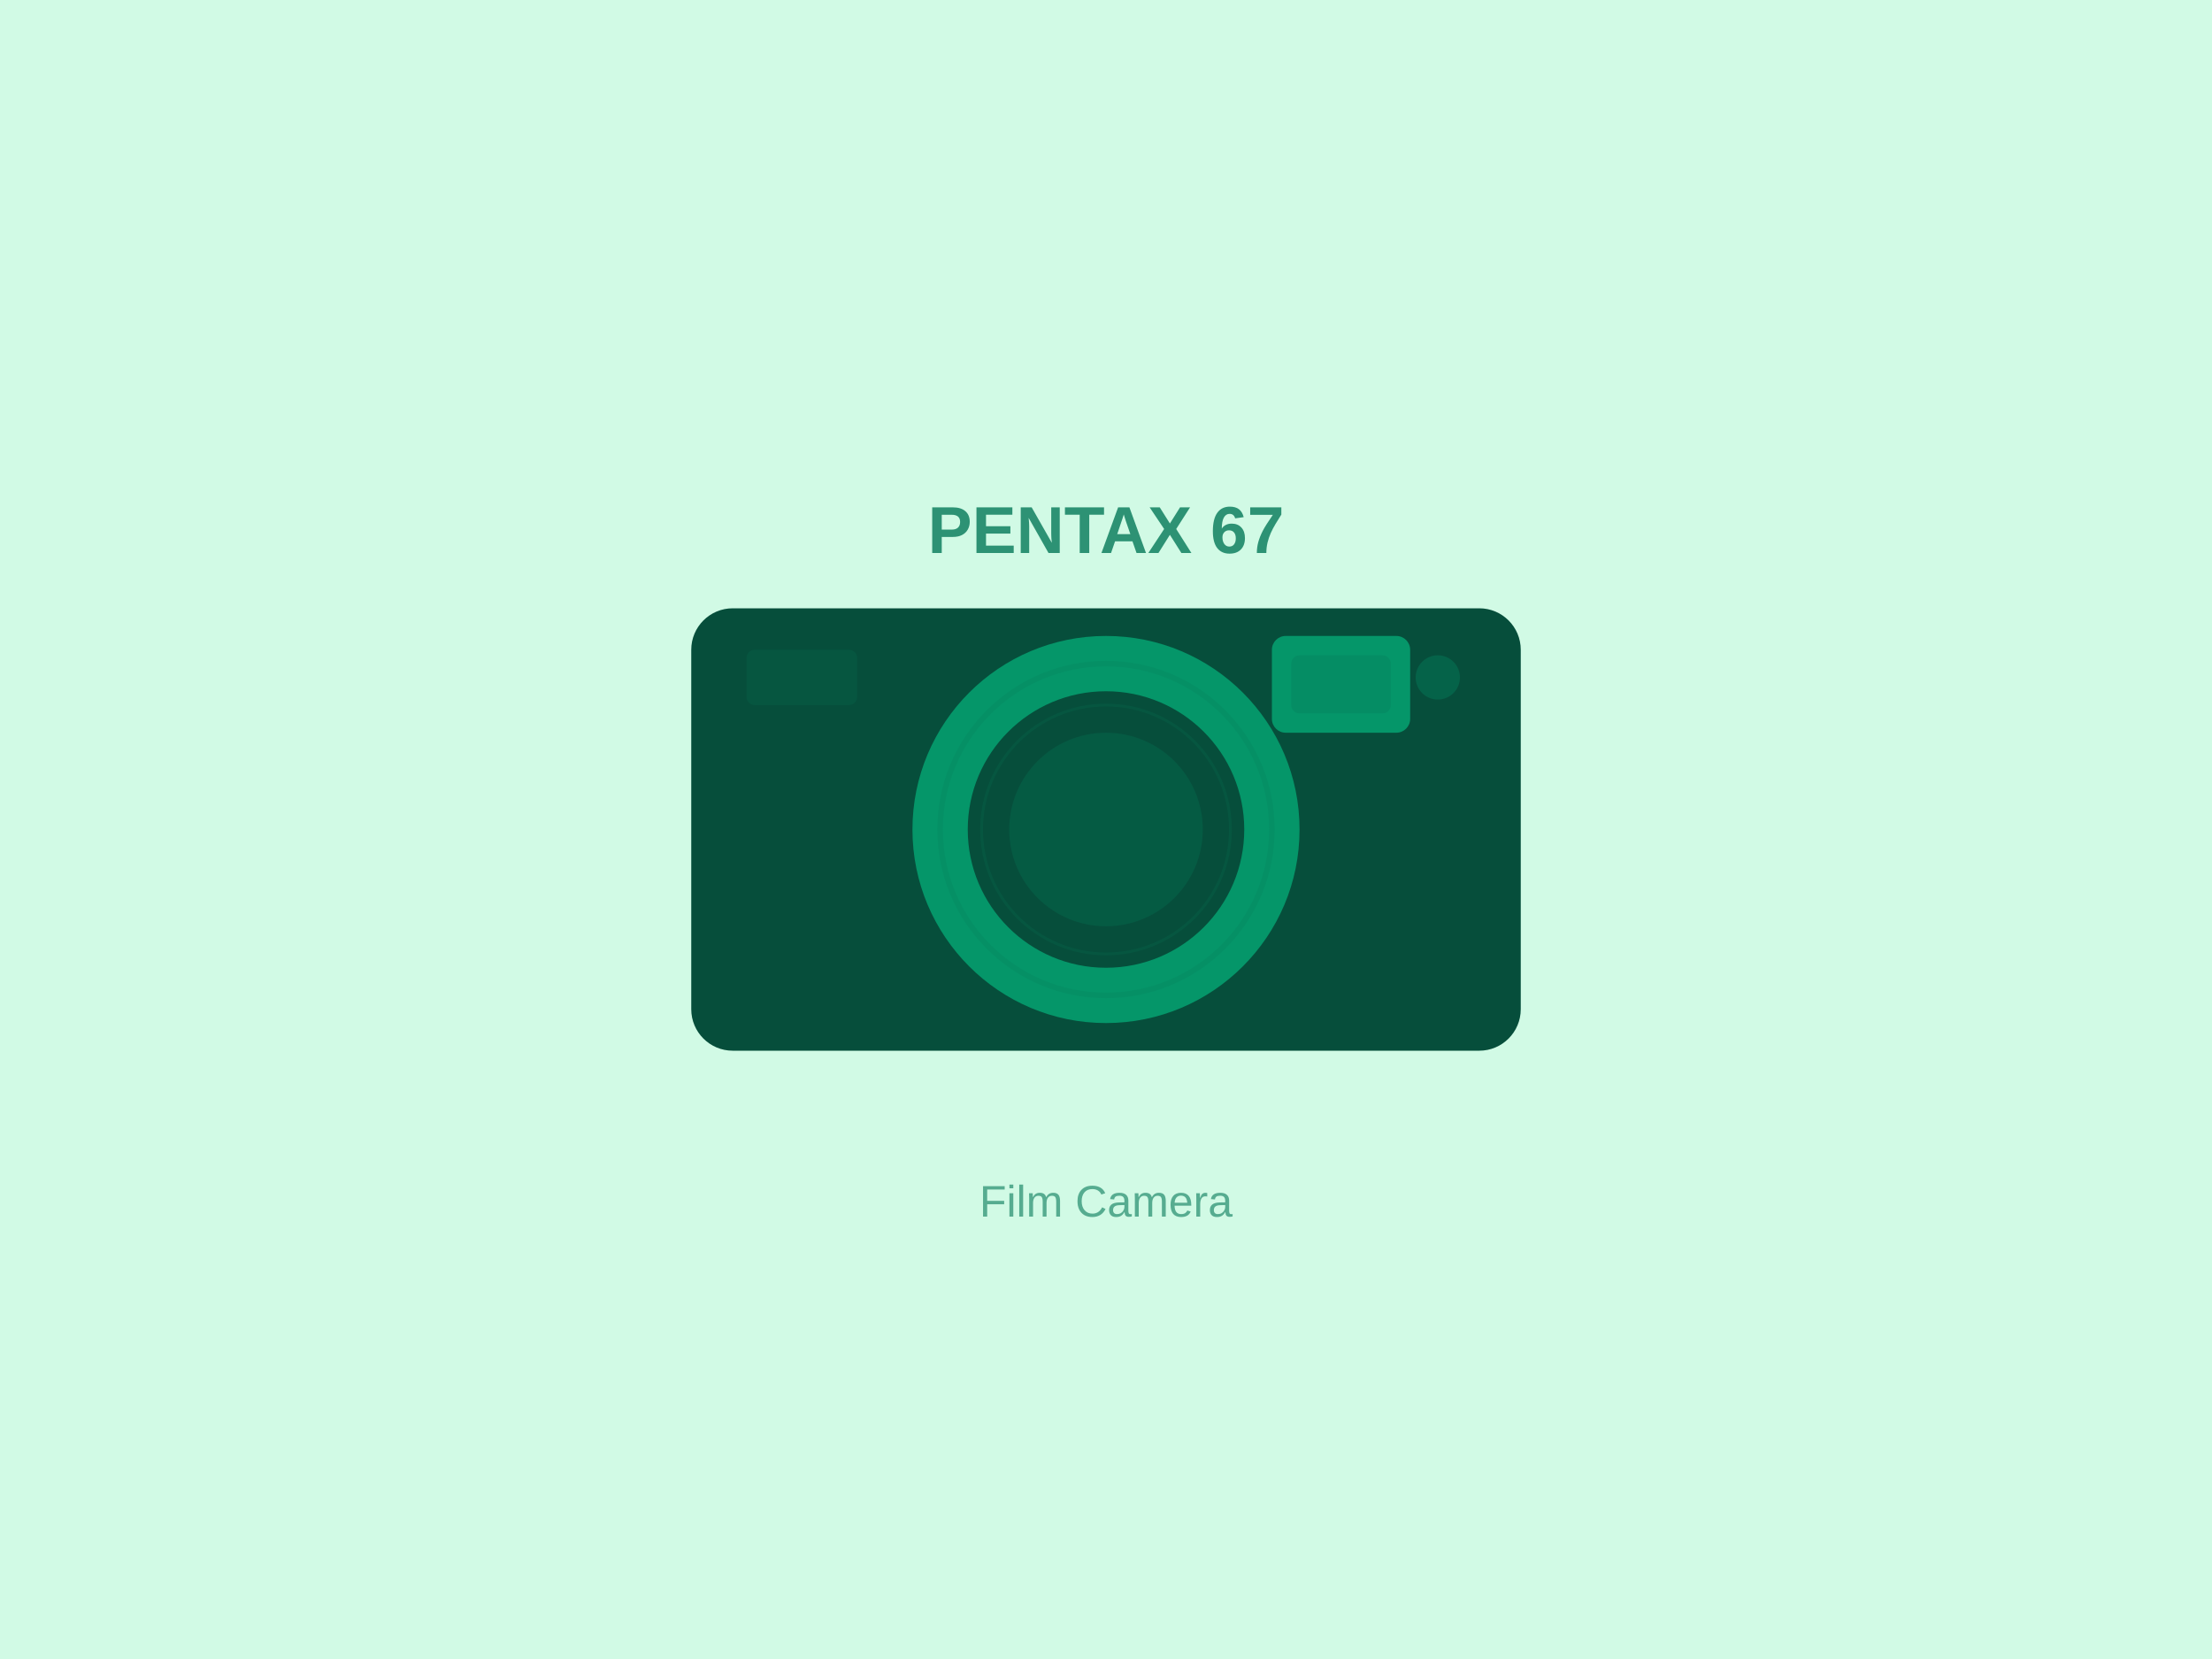
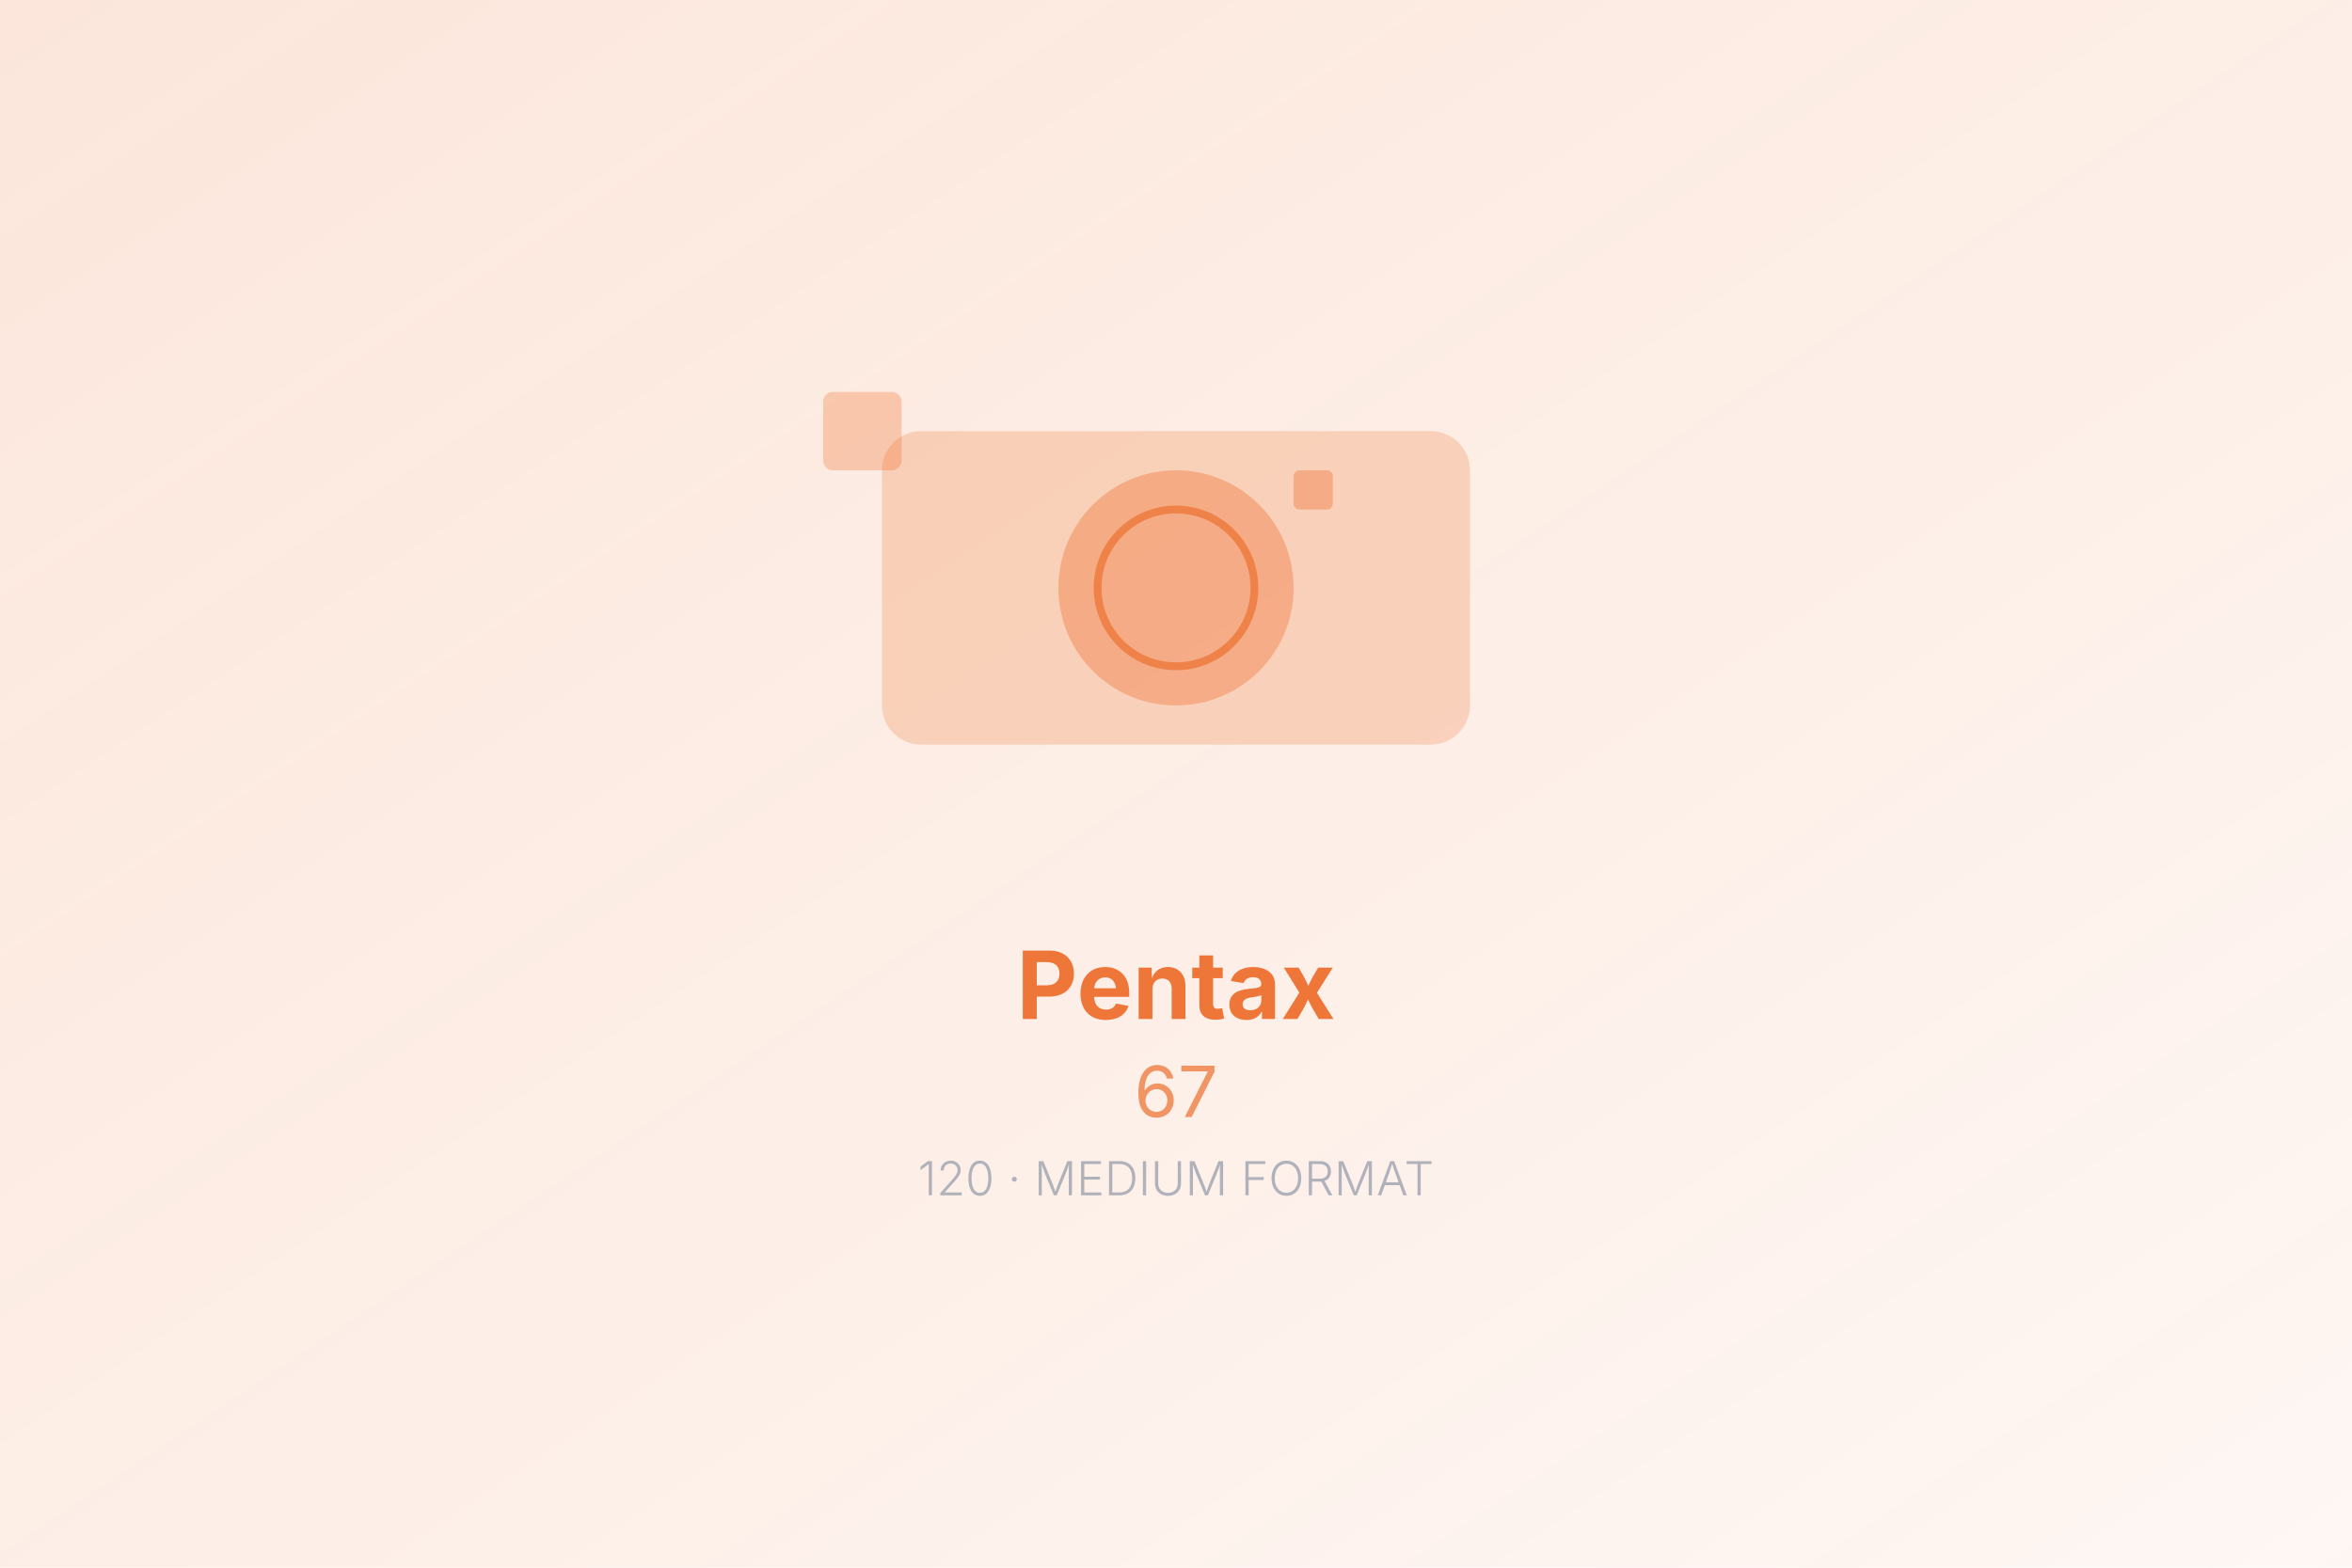
- <svg xmlns="http://www.w3.org/2000/svg" width="800" height="600">
-   <rect width="800" height="600" fill="#d1fae5" />
-   <g transform="translate(400, 300)">
-     <rect x="-150" y="-80" width="300" height="160" fill="#064e3b" rx="15" />
-     <circle cx="0" cy="0" r="70" fill="#059669" />
-     <circle cx="0" cy="0" r="50" fill="#064e3b" />
-     <circle cx="0" cy="0" r="35" fill="#047857" opacity="0.3" />
-     <circle cx="0" cy="0" r="60" fill="none" stroke="#047857" stroke-width="2" opacity="0.2" />
-     <circle cx="0" cy="0" r="45" fill="none" stroke="#047857" stroke-width="1" opacity="0.2" />
-     <rect x="60" y="-70" width="50" height="35" fill="#059669" rx="5" />
-     <rect x="67" y="-63" width="36" height="21" fill="#047857" opacity="0.3" rx="3" />
-     <circle cx="120" cy="-55" r="8" fill="#047857" opacity="0.5" />
-     <rect x="-130" y="-65" width="40" height="20" fill="#047857" opacity="0.2" rx="3" />
-     <text x="0" y="-100" font-family="Arial, sans-serif" font-size="24" fill="#047857" text-anchor="middle" font-weight="bold" opacity="0.8">PENTAX 67</text>
-     <text x="0" y="140" font-family="Arial, sans-serif" font-size="16" fill="#047857" text-anchor="middle" opacity="0.6">Film Camera</text>
+ <svg xmlns="http://www.w3.org/2000/svg" width="1200" height="800" viewBox="0 0 1200 800">
+   <defs>
+     <linearGradient id="bg-pentax-67" x1="0%" y1="0%" x2="100%" y2="100%">
+       <stop offset="0%" style="stop-color:#ea580c;stop-opacity:0.15" />
+       <stop offset="100%" style="stop-color:#ea580c;stop-opacity:0.05" />
+     </linearGradient>
+   </defs>
+   <rect width="1200" height="800" fill="url(#bg-pentax-67)" />
+   <g transform="translate(600.0, 300.0)">
+     <rect x="-150" y="-80" width="300" height="160" rx="20" fill="#ea580c" opacity="0.2" />
+     <circle cx="0" cy="0" r="60" fill="#ea580c" opacity="0.3" />
+     <circle cx="0" cy="0" r="40" fill="none" stroke="#ea580c" stroke-width="4" opacity="0.5" />
+     <rect x="-180" y="-100" width="40" height="40" rx="5" fill="#ea580c" opacity="0.25" />
+     <rect x="60" y="-60" width="20" height="20" rx="3" fill="#ea580c" opacity="0.3" />
  </g>
+   <text x="600.0" y="520.0" font-family="system-ui, -apple-system, sans-serif" font-size="48" font-weight="700" fill="#ea580c" text-anchor="middle" opacity="0.8">
+     Pentax
+   </text>
+   <text x="600.0" y="570.0" font-family="system-ui, -apple-system, sans-serif" font-size="36" font-weight="400" fill="#ea580c" text-anchor="middle" opacity="0.6">
+     67
+   </text>
+   <text x="600.0" y="610.0" font-family="system-ui, -apple-system, sans-serif" font-size="24" font-weight="300" fill="#64748b" text-anchor="middle" opacity="0.5">
+     120 · MEDIUM FORMAT
+   </text>
</svg>
